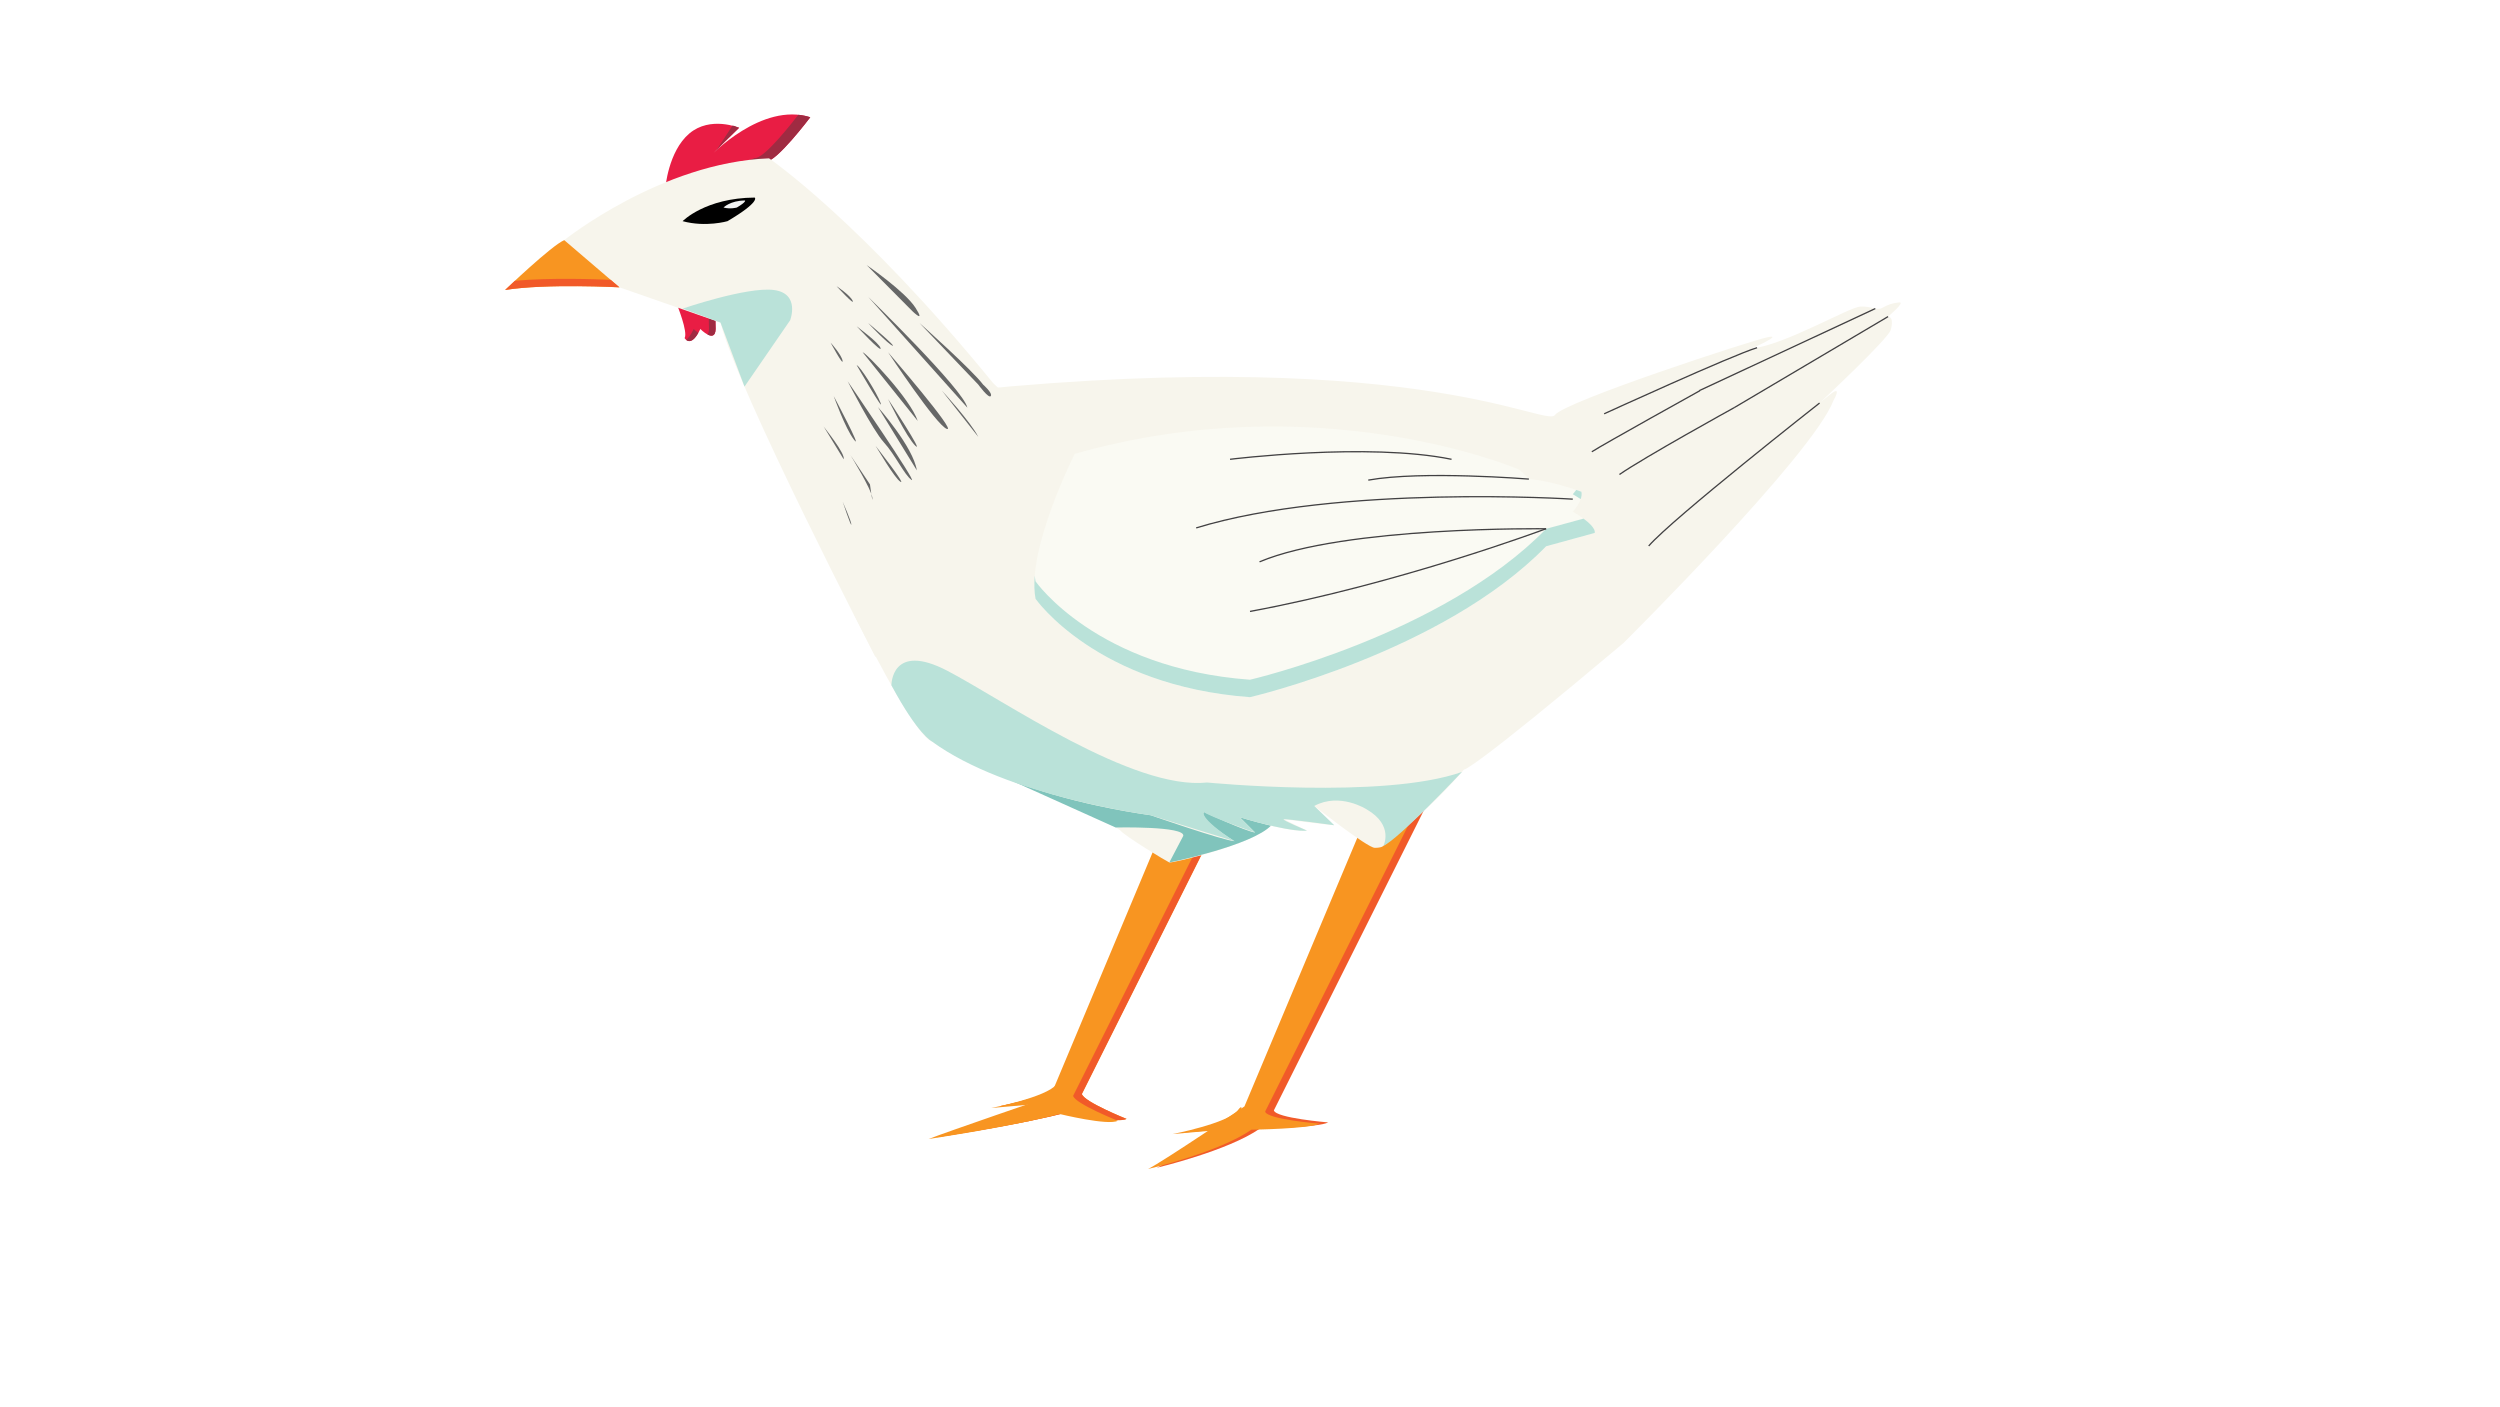
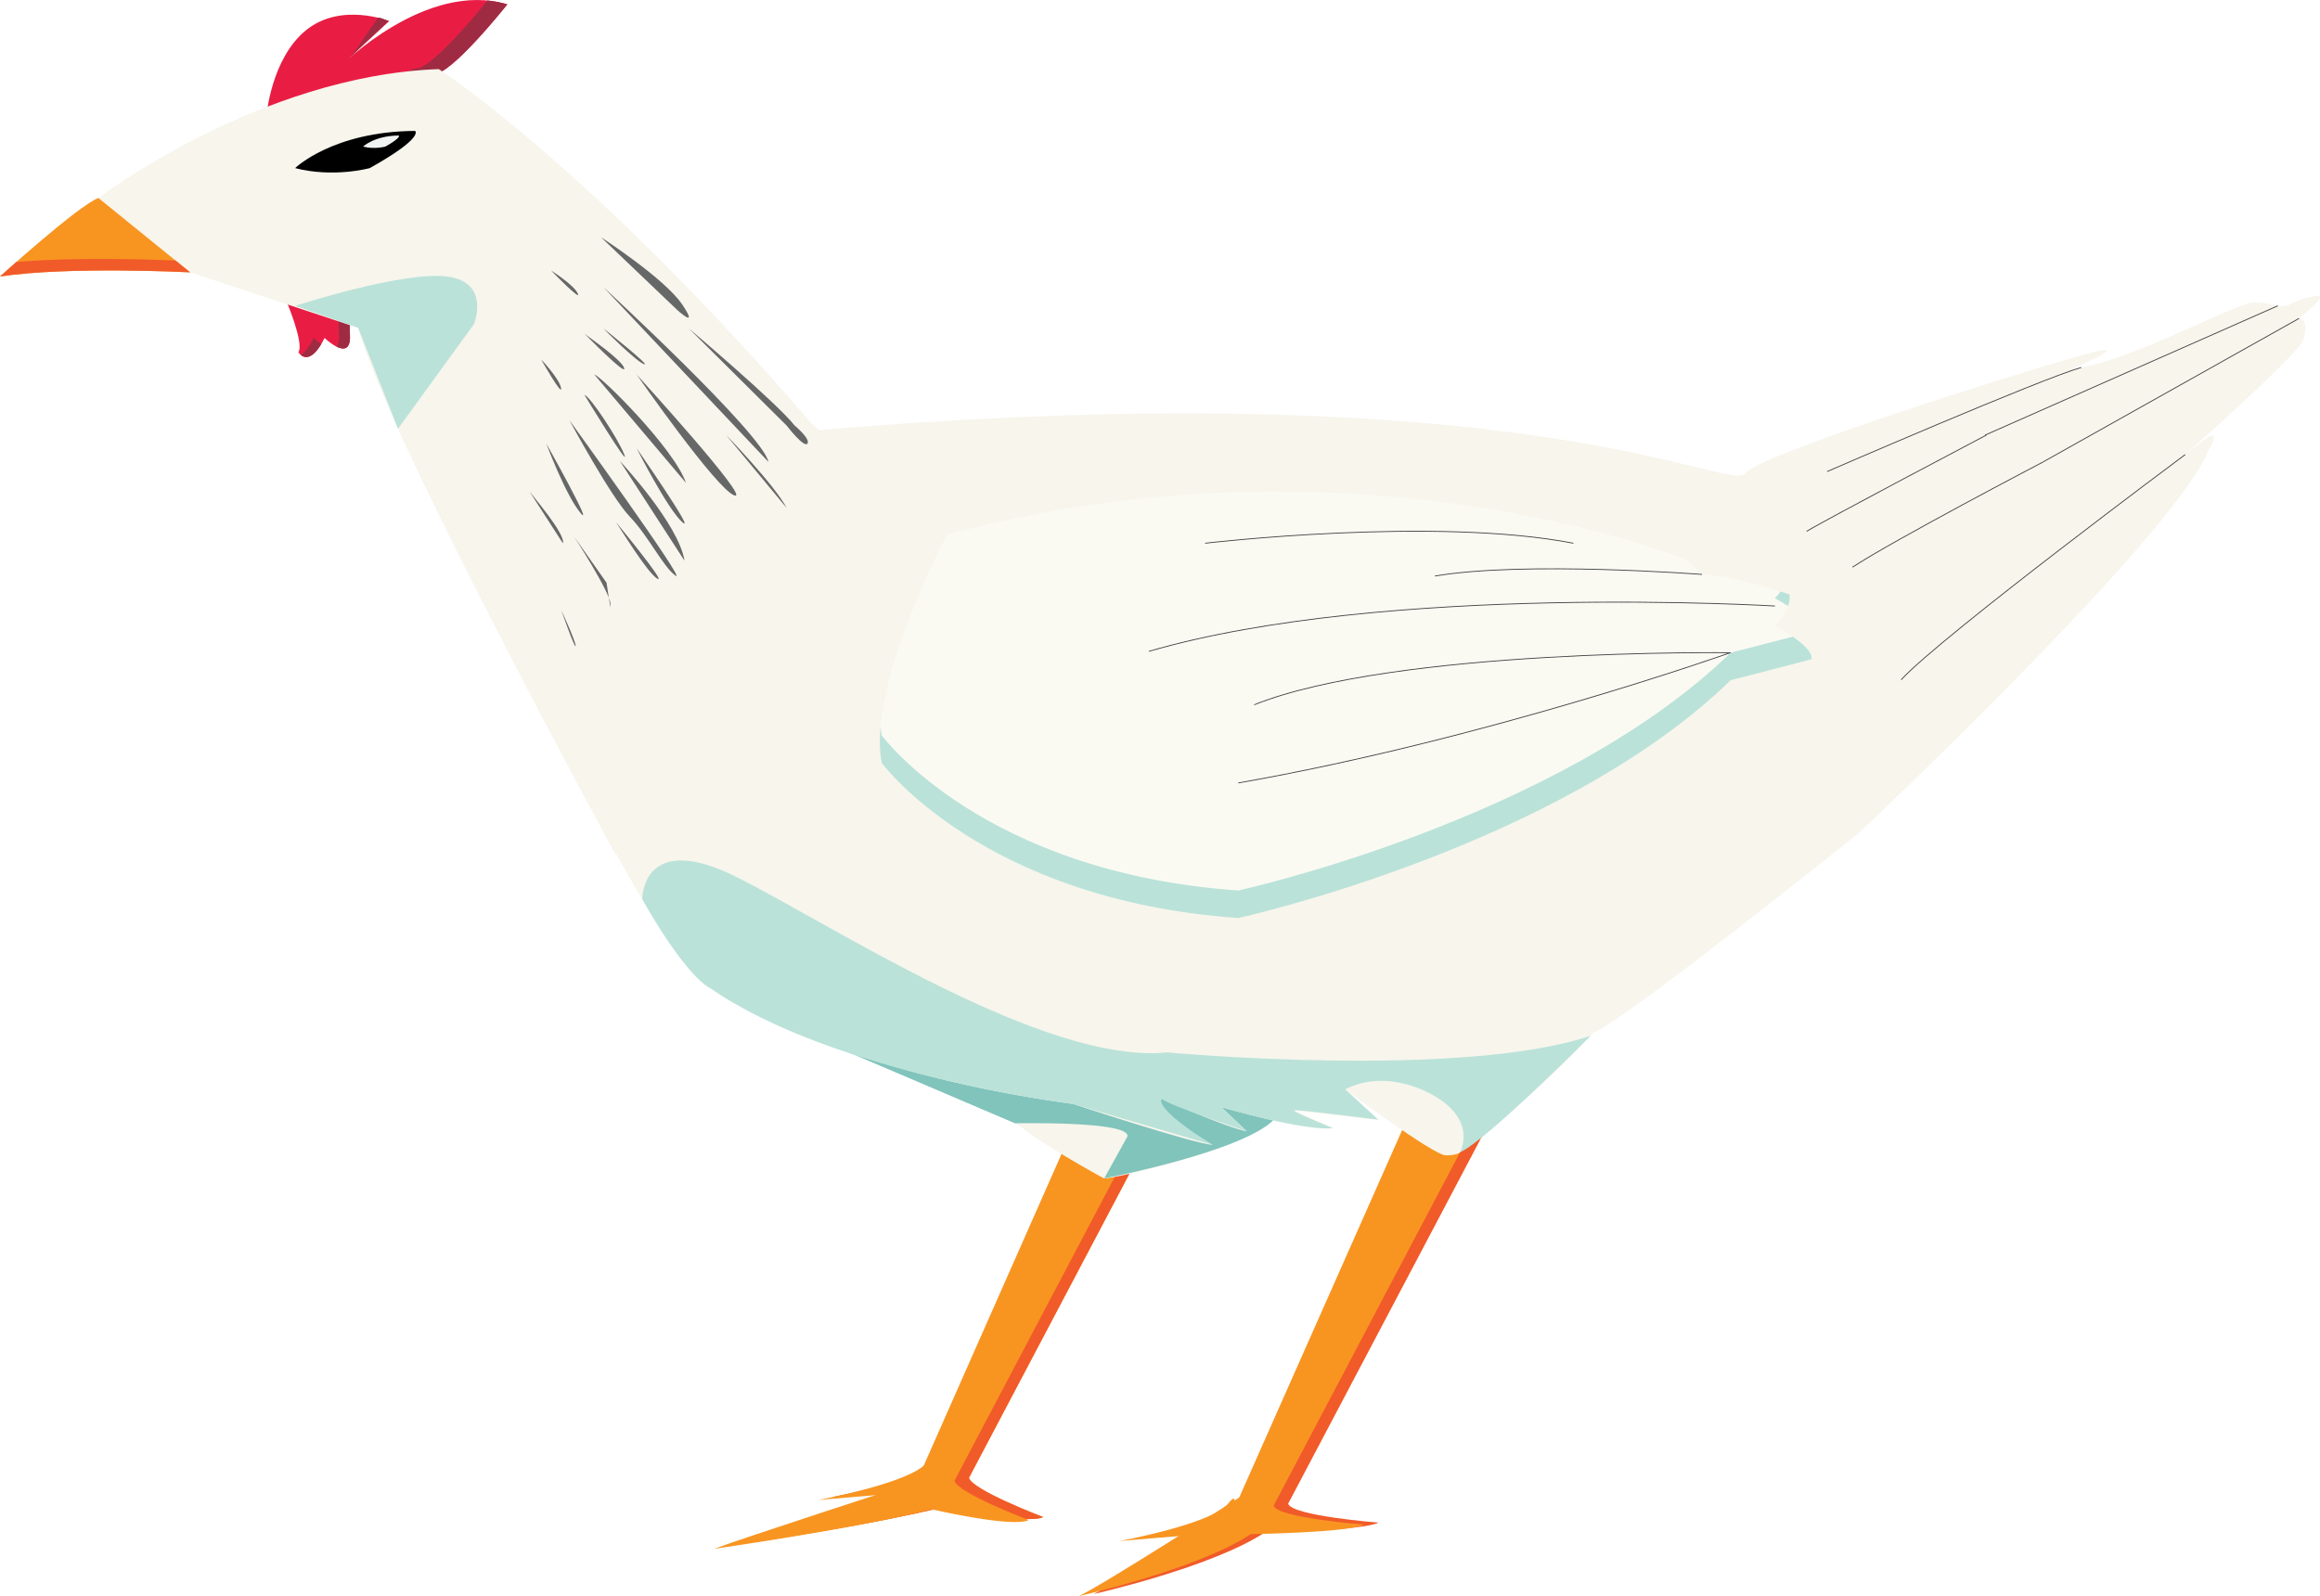
- <svg xmlns="http://www.w3.org/2000/svg" version="1.1" x="0px" y="0px" viewBox="0 0 3840 2160" style="enable-background:new 0 0 3840 2160;" xml:space="preserve">
-   <style type="text/css">
- 	.st0{fill:#F89521;}
- 	.st1{fill:#F15A29;}
- 	.st2{fill:#F7F5EC;}
- 	.st3{fill:#80C4BC;}
- 	.st4{fill:#BAE2D9;}
- 	.st5{fill:none;stroke:#414042;stroke-width:2;stroke-miterlimit:10;}
- 	.st6{fill:#E91D44;}
- 	.st7{fill:#9F2B42;}
- 	.st8{fill:#666767;}
- 	.st9{fill:#FAFAF3;}
- 	.st10{fill:#F1F2F2;}
- </style>
-   <g id="left_leg">
-     <g>
-       <g>
-         <path class="st0" d="M1535.97,1699.03c0,0,85.37-16.52,100.25-36.43c14.88-19.91-3.13,27.86-3.13,27.86L1535.97,1699.03z" />
-         <path class="st0" d="M1811.46,1240.5l-184.67,440.7c0,0-161.85,55.39-187.02,65.46c0,0,133.79-20.14,200.8-38.53     c0,0,75.23,18.43,89.8,10.48c0,0-65.96-26.38-68.61-38.3l272.89-545.78l-116.58,27.82L1811.46,1240.5z" />
+ <svg xmlns="http://www.w3.org/2000/svg" id="Layer_1" data-name="Layer 1" viewBox="0 0 5535.68 3808.54">
+   <defs>
+     <style>.cls-1{fill:#f89521;}.cls-2{fill:#f15a29;}.cls-3{fill:#f7f5ec;}.cls-4{fill:#80c4bc;}.cls-5{fill:#bae2d9;}.cls-6{fill:none;stroke:#414042;stroke-miterlimit:10;stroke-width:2px;}.cls-7{fill:#e91d44;}.cls-8{fill:#9f2b42;}.cls-9{fill:#666767;}.cls-10{fill:#fafaf3;}.cls-11{fill:#f1f2f2;}</style>
+   </defs>
+   <g id="_3_Year_1" data-name="3 Year 1">
+     <g id="left_leg" data-name="left leg">
+       <path class="cls-1" d="M2111.23,3713.94s220.45-40.41,258.89-89.15-8.07,68.18-8.07,68.18Z" transform="translate(-123.96 -141.69)" />
+       <path class="cls-1" d="M2822.65,2591.67l-476.9,1078.6s-417.92,135.56-483,160.22c0,0,345.48-49.29,518.56-94.29,0,0,194.26,45.11,231.89,25.66,0,0-170.34-64.55-177.19-93.74l704.71-1335.79-301,68.08Z" transform="translate(-123.96 -141.69)" />
+       <path class="cls-2" d="M2111.23,3713.94s220.45-40.41,258.89-89.15-8.07,68.18-8.07,68.18Z" transform="translate(-123.96 -141.69)" />
+       <path class="cls-2" d="M2822.65,2591.67l-476.9,1078.6s-417.92,135.56-483,160.22c0,0,345.48-49.29,518.56-94.29,0,0,194.26,45.11,231.89,25.66,0,0-170.34-64.55-177.19-93.74l704.71-1335.79-301,68.08Z" transform="translate(-123.96 -141.69)" />
+       <path class="cls-1" d="M2076.57,3721s220.44-40.4,258.89-89.15-8.08,68.19-8.08,68.19Z" transform="translate(-123.96 -141.69)" />
+       <path class="cls-1" d="M2788,2598.74l-476.89,1078.6s-417.93,135.56-483,160.23c0,0,345.49-49.3,518.56-94.3,0,0,194.26,45.11,231.89,25.67,0,0-170.33-64.56-177.18-93.74l704.7-1335.79-301,68.07Z" transform="translate(-123.96 -141.69)" />
+     </g>
+     <g id="right_leg" data-name="right  leg">
+       <path class="cls-2" d="M2830.09,3814.27s220.45-40.41,258.89-89.15-8.07,68.19-8.07,68.19Z" transform="translate(-123.96 -141.69)" />
+       <path class="cls-2" d="M3584.25,2653.3l-468.67,1057s-320.64,206.08-382.19,235.26c0,0,283-63.41,409.56-147.7,0,0,232.63-3.26,270.26-22.71,0,0-208.67-16.22-215.52-45.4L3902.4,2393.93l-301,68.07Z" transform="translate(-123.96 -141.69)" />
+       <path class="cls-1" d="M2795.42,3819s220.45-40.41,258.9-89.15-8.08,68.18-8.08,68.18Z" transform="translate(-123.96 -141.69)" />
+       <path class="cls-1" d="M3549.58,2658,3080.91,3715s-320.63,206.08-382.19,235.27c0,0,283-63.41,409.56-147.71,0,0,232.63-3.26,270.26-22.7,0,0-208.67-16.22-215.52-45.41l704.71-1335.79-301,68.08Z" transform="translate(-123.96 -141.69)" />
+     </g>
+     <g id="body">
+       <path id="left_thigh" data-name="left thigh" class="cls-3" d="M1997.12,2588.08s547.9,223.07,567.67,245.59,184,116.22,193.86,120,338.22-69.37,405.48-140.59,87-120,87-120-1054.05-185.19-1239.75-119.37C1993.16,2580.19,1997.12,2588.08,1997.12,2588.08Z" transform="translate(-123.96 -141.69)" />
+       <path class="cls-4" d="M2814.05,2853.67l-55.37,100S3089,2890.52,3164.17,2813,2624,2669.93,2624,2669.93l-626.86-81.85,548.75,234.15S2821.94,2816.19,2814.05,2853.67Z" transform="translate(-123.96 -141.69)" />
+       <path id="body-2" data-name="body" class="cls-3" d="M1769.94,1198.32l-261.38,823s234.71,454.93,308.56,477.41c0,0,279.56,197.45,867.67,277.45,0,0,287.49,95,332.3,97.48,0,0-145-82.48-121.33-110,0,0,163.52,72.48,203.08,77.48l-60.67-57.48s205.7,60,266.37,50l-92.3-42.48s182,22.48,200.45,22.48l-79.11-72.49s211,157.49,240,157.49,34.3-7.48,34.3-7.48,185.26-136.86,319.78-286.82c0,0,17.81,15,632.3-475.52,0,0,751.63-707.38,833.38-912.34,0,0,36.92-60-13.19-22.49s-42.18,32.49-42.18,32.49,274.29-242.45,282.18-275c0,0,15.82-47.48-10.55-50,0,0,72.33-56.89,43.07-53.33-27.26,3.33-41.33,7.48-66.81,20.81-21.3,11.15-42.19-7.48-87-5s-300.67,145-429.89,157.48c0,0,129.22-55,63.29-42.48s-807,242.45-843.93,292.45-580.23-281.22-2502.84-75C1710.82,1204.47,1769.94,1198.32,1769.94,1198.32Z" transform="translate(-123.96 -141.69)" />
+       <path class="cls-5" d="M1656.38,2287.55s-1.45-165,222.07-54.4S2614.27,2683.08,2909,2653.08c0,0,699.78,64.74,1010.53-39.82,0,0-249.67,251.63-311.63,277.89,0,0,42.85-76.85-65.93-136.85,0,0-106.41-65.48-208.34-13.11l79.12,72.48s-191.86-25-200.45-22.48,92.3,42.48,92.3,42.48-50.11,11.26-266.38-50l60.67,57.48s-188.56-62.48-203.07-77.48c0,0-23.75,19.37,121.33,110l-332.3-97.48s-571-70.59-867.67-277.45C1817.12,2498.74,1762.12,2474.45,1656.38,2287.55Z" transform="translate(-123.96 -141.69)" />
+       <path class="cls-6" d="M4483.48,1267s507.63-220.22,606.48-248.41" transform="translate(-123.96 -141.69)" />
+       <line class="cls-6" x1="5435.08" y1="729.67" x2="4736.63" y2="1038.26" />
+       <path class="cls-6" d="M4863.4,1180s-381.7,200.86-428.81,229.67" transform="translate(-123.96 -141.69)" />
+       <path class="cls-6" d="M5338,1226.47S4754.33,1661,4660.18,1763.88" transform="translate(-123.96 -141.69)" />
+       <line class="cls-6" x1="5485.64" y1="759.85" x2="4875.11" y2="1102.26" />
+       <path class="cls-6" d="M4999.07,1244s-357.45,186.89-454.93,251.19" transform="translate(-123.96 -141.69)" />
+     </g>
+     <g id="Layer_2" data-name="Layer 2">
+       <path class="cls-7" d="M759.56,419.13s11.15-138.07,94.89-205.59,198.15-21.48,198.15-21.48L938.15,298s203.74-204.08,396.3-145.78c0,0-136.74,171.85-175.82,165.7l-111.63,43Z" transform="translate(-123.96 -141.69)" />
+       <path class="cls-8" d="M1025.85,183.83l-65,94.45c22.52-25.52,39.56-39.15,90.85-87.11C1043.78,190.83,1036.11,183.54,1025.85,183.83Z" transform="translate(-123.96 -141.69)" />
+       <path class="cls-8" d="M1287.08,142.87c-19,23.52-137.34,168.11-173.22,162.48l-111.63,43L762.56,396.91c-2.3,13.74-3,22.19-3,22.19l287.49-58.3,111.63-43c39.07,6.14,175.81-165.71,175.81-165.71A243.39,243.39,0,0,0,1287.08,142.87Z" transform="translate(-123.96 -141.69)" />
+     </g>
+     <g id="head">
+       <path class="cls-7" d="M806.15,857.36s44,102.48,29.89,125c0,0,24.63,41.67,62.41-34.15,0,0,58.89,56.67,60.66,0l-1.74-72.48Z" transform="translate(-123.96 -141.69)" />
+       <path class="cls-8" d="M872.11,948.17C860.78,970.88,850.63,983.06,842,989c8.48,6.89,25.63,11.93,48.48-26.11A150.34,150.34,0,0,1,872.11,948.17Z" transform="translate(-123.96 -141.69)" />
+       <path class="cls-8" d="M957.37,875.69,806.15,857.36s.52,1.18,1.41,3.37l123.4,15,1.75,72.48c-.34,10.26-2.52,16.78-5.89,20.63,15.33,7.67,31.37,8.52,32.26-20.63Z" transform="translate(-123.96 -141.69)" />
+       <path id="head-2" data-name="head" class="cls-3" d="M358.7,614.06s385-292.45,812.3-307.45c0,0,364,235,888.79,844.86l171.41,155L1593,2181.26S1044.41,1176.44,978.48,924L577.63,791.51Z" transform="translate(-123.96 -141.69)" />
+       <path class="cls-1" d="M577.59,791.54s-290.11-15-453.63,10c0,0,184.59-167.48,234.71-187.48Z" transform="translate(-123.96 -141.69)" />
+       <path class="cls-2" d="M542.89,763.43c-51.41-2.22-238.6-9-380.19,3.59C139.48,787.47,124,801.54,124,801.54c163.52-25,453.63-10,453.63-10Z" transform="translate(-123.96 -141.69)" />
+       <g id="stripes">
+         <path class="cls-9" d="M1564,827.17S1943.75,1177.1,1957.6,1244Z" transform="translate(-123.96 -141.69)" />
+         <path class="cls-9" d="M1643.08,1035.58s191.86,275.26,233.41,288.38S1643.08,1035.58,1643.08,1035.58Z" transform="translate(-123.96 -141.69)" />
+         <path class="cls-9" d="M1564,925.58c2,2.82,79.11,79.71,96.93,85.3S1564,925.58,1564,925.58Z" transform="translate(-123.96 -141.69)" />
+         <path class="cls-9" d="M1558,707.8s152.3,98.74,193.85,160.6S1740,881.51,1740,881.51Z" transform="translate(-123.96 -141.69)" />
+         <path class="cls-9" d="M1542.19,1035.58C1558,1039,1732.08,1211.47,1760.75,1294Z" transform="translate(-123.96 -141.69)" />
+         <path class="cls-9" d="M1518.45,937.77c5.93,5.63,88.89,61.85,94.89,82.48S1518.45,937.77,1518.45,937.77Z" transform="translate(-123.96 -141.69)" />
+         <path class="cls-9" d="M1856.71,1180s114.75,117.75,144.41,174Z" transform="translate(-123.96 -141.69)" />
+         <path class="cls-9" d="M1767.68,925.58S1978,1103.36,2020.2,1157.36c0,0,38.22,31.63,30.33,42.89s-49.45-42.89-49.45-42.89Z" transform="translate(-123.96 -141.69)" />
+         <path class="cls-9" d="M1602.9,1241.58s140.44,150,154.29,238.08Z" transform="translate(-123.96 -141.69)" />
+         <path class="cls-9" d="M1427.49,1200.21s45.48,121.86,81.11,165S1427.49,1200.21,1427.49,1200.21Z" transform="translate(-123.96 -141.69)" />
+         <path class="cls-9" d="M1593.64,1387.7c5.92,7.48,75.15,121.85,98.89,135S1593.64,1387.7,1593.64,1387.7Z" transform="translate(-123.96 -141.69)" />
+         <path class="cls-9" d="M1482.67,1144.51s98.82,183.22,143.93,230,80.37,121.3,109.6,141.07S1482.67,1144.51,1482.67,1144.51Z" transform="translate(-123.96 -141.69)" />
+         <path class="cls-9" d="M1643.08,1211.47s73.19,144.34,108.78,176.23S1643.08,1211.47,1643.08,1211.47Z" transform="translate(-123.96 -141.69)" />
+         <path class="cls-9" d="M1518.45,1084c13.85,3.74,79.52,103.11,95.15,142.48S1518.45,1084,1518.45,1084Z" transform="translate(-123.96 -141.69)" />
+         <path class="cls-9" d="M1438.9,787.28s54,33.82,63.81,54.93S1438.9,787.28,1438.9,787.28Z" transform="translate(-123.96 -141.69)" />
+         <path class="cls-9" d="M1415.19,999.54s43.52,45.45,47.48,68.19S1415.19,999.54,1415.19,999.54Z" transform="translate(-123.96 -141.69)" />
+         <path class="cls-9" d="M1493.75,1422.18s85,130.81,87,160.81-9.49-50.63-9.49-50.63Z" transform="translate(-123.96 -141.69)" />
+         <path class="cls-9" d="M1463.19,1597.73s35.3,76,34.26,85.45S1463.19,1597.73,1463.19,1597.73Z" transform="translate(-123.96 -141.69)" />
+         <path class="cls-9" d="M1387.45,1314.66c2.56,4.55,86.85,101.74,79.56,123.37" transform="translate(-123.96 -141.69)" />
      </g>
-       <g>
-         <path class="st1" d="M1535.97,1699.03c0,0,85.37-16.52,100.25-36.43c14.88-19.91-3.13,27.86-3.13,27.86L1535.97,1699.03z" />
-         <path class="st1" d="M1811.46,1240.5l-184.67,440.7c0,0-161.85,55.39-187.02,65.46c0,0,133.79-20.14,200.8-38.53     c0,0,75.23,18.43,89.8,10.48c0,0-65.96-26.38-68.61-38.3l272.89-545.78l-116.58,27.82L1811.46,1240.5z" />
-       </g>
-       <g>
-         <path class="st0" d="M1522.54,1701.91c0,0,85.37-16.52,100.25-36.43c14.88-19.91-3.13,27.86-3.13,27.86L1522.54,1701.91z" />
-         <path class="st0" d="M1798.03,1243.37l-184.67,440.7c0,0-161.85,55.39-187.02,65.46c0,0,133.79-20.14,200.8-38.53     c0,0,75.23,18.43,89.8,10.48c0,0-65.96-26.38-68.61-38.3l272.89-545.78l-116.58,27.82L1798.03,1243.37z" />
+       <path class="cls-5" d="M828.78,871.43,978.48,924l95.12,240.74,181.11-249.41s41.22-101-65.08-113.82S828.78,871.43,828.78,871.43Z" transform="translate(-123.96 -141.69)" />
+     </g>
+     <g id="wing">
+       <path class="cls-10" d="M2383.61,1417.47s-192.52,359.93-155.6,544.9c0,0,240.34,327.44,850.71,369.93,0,0,763.34-167.49,1174.75-567.42,0,0,97.6-25,192.52-50,0,0,13.19-25-87-80,0,0,42.18-42.48,34.29-75,0,0-121.33-42.48-208.33-47.48,0,0-36.93-40-50.11-40C4134.81,1472.47,3348.87,1157.51,2383.61,1417.47Z" transform="translate(-123.96 -141.69)" />
+       <path class="cls-5" d="M4393.25,1560s-7.7-2.71-20.59-6.82a175.66,175.66,0,0,1-13.7,16.19c12,6.59,22.4,12.77,31.37,18.52C4393.81,1578.51,4395.44,1568.85,4393.25,1560Z" transform="translate(-123.96 -141.69)" />
+       <path class="cls-5" d="M4401.62,1660.92c-78.7,20.56-148.15,38.37-148.15,38.37-411.41,399.93-1174.75,567.41-1174.75,567.41C2468.35,2224.22,2228,1896.77,2228,1896.77c-1.37-6.85-2.37-14-3.14-21.25-2.71,31.4-2,60.88,3.14,86.88,0,0,240.34,327.45,850.71,369.93,0,0,763.34-167.48,1174.75-567.41,0,0,97.6-25,192.52-50C4446,1714.92,4455,1697.85,4401.62,1660.92Z" transform="translate(-123.96 -141.69)" />
+       <g id="wing_stripes" data-name="wing stripes">
+         <path class="cls-6" d="M4184.92,1512.44s-424.49-32.6-637.08,3.89" transform="translate(-123.96 -141.69)" />
+         <path class="cls-6" d="M4359,1587.85S3430.32,1531.62,2865.28,1696" transform="translate(-123.96 -141.69)" />
+         <path class="cls-6" d="M4253.47,1699.29s-798.89-10.78-1136.89,124.19" transform="translate(-123.96 -141.69)" />
+         <path class="cls-6" d="M4253,1699.11S3669,1906.55,3078.72,2010" transform="translate(-123.96 -141.69)" />
+         <path class="cls-6" d="M2999.54,1438s546-64.37,878.6,0" transform="translate(-123.96 -141.69)" />
      </g>
    </g>
-   </g>
-   <g id="right_leg">
-     <g>
-       <g>
-         <path class="st1" d="M1814.34,1740.03c0,0,85.37-16.52,100.25-36.43s-3.13,27.86-3.13,27.86L1814.34,1740.03z" />
-         <path class="st1" d="M2106.38,1265.67l-181.49,431.86c0,0-124.16,84.2-148,96.12c0,0,109.59-25.91,158.6-60.35     c0,0,90.08-1.32,104.65-9.27c0,0-80.81-6.62-83.46-18.55l272.89-545.78L2113,1187.51L2106.38,1265.67z" />
-       </g>
-       <g>
-         <path class="st0" d="M1800.91,1741.95c0,0,85.37-16.52,100.25-36.43c14.88-19.91-3.13,27.86-3.13,27.86L1800.91,1741.95z" />
-         <path class="st0" d="M2092.95,1267.59l-181.49,431.86c0,0-124.16,84.2-148,96.12c0,0,109.59-25.91,158.6-60.35     c0,0,90.08-1.32,104.65-9.27c0,0-80.81-6.62-83.46-18.55l272.89-545.78l-116.58,27.82L2092.95,1267.59z" />
-       </g>
-     </g>
-   </g>
-   <g id="body_1_">
-     <g>
-       <g>
-         <path id="left_thigh" class="st2" d="M1501.17,1175.38c0,0,212.17,91.15,219.83,100.34s71.23,47.49,75.06,49.02     c3.83,1.53,130.98-28.34,157.02-57.45c26.04-29.11,33.7-49.02,33.7-49.02s-408.17-75.66-480.09-48.77     C1499.64,1172.15,1501.17,1175.38,1501.17,1175.38z" />
-         <path class="st3" d="M1817.51,1283.89l-21.45,40.85c0,0,127.91-25.79,157.02-57.45c29.11-31.66-209.18-58.47-209.18-58.47     l-242.74-33.45l212.49,95.66C1713.66,1271.05,1820.57,1268.57,1817.51,1283.89z" />
-       </g>
-       <g>
-         <path id="body" class="st2" d="M1413.19,607.54l-101.21,336.27c0,0,90.89,185.87,119.49,195.06c0,0,108.26,80.68,336,113.36     c0,0,111.32,38.81,128.68,39.83c0,0-56.17-33.7-46.98-44.94c0,0,63.32,29.62,78.64,31.66l-23.49-23.49     c0,0,79.66,24.51,103.15,20.43l-35.74-17.36c0,0,70.47,9.19,77.62,9.19l-30.64-29.62c0,0,81.7,64.34,92.94,64.34     c11.23,0,13.28-3.06,13.28-3.06s71.74-55.91,123.83-117.19c0,0,6.89,6.13,244.85-194.3c0,0,291.06-289.02,322.72-372.77     c0,0,14.3-24.51-5.11-9.19c-19.4,15.32-16.34,13.28-16.34,13.28s106.21-99.06,109.28-112.34c0,0,6.13-19.4-4.09-20.43     c0,0,28.01-23.25,16.68-21.79c-10.55,1.36-16,3.06-25.87,8.51c-8.24,4.55-16.34-3.06-33.7-2.04     c-17.36,1.02-116.43,59.23-166.47,64.34c0,0,50.04-22.47,24.51-17.36c-25.53,5.11-312.51,99.06-326.81,119.49     s-224.68-114.91-969.19-30.64C1390.3,610.06,1413.19,607.54,1413.19,607.54z" />
-         <path class="st4" d="M1369.22,1052.59c0,0-0.56-67.42,85.99-22.23c86.55,45.19,284.94,183.83,399.06,171.57     c0,0,270.98,26.46,391.32-16.26c0,0-96.68,102.81-120.68,113.54c0,0,16.6-31.4-25.53-55.91c0,0-41.21-26.76-80.68-5.36     l30.64,29.62c0,0-74.3-10.21-77.62-9.19c-3.32,1.02,35.74,17.36,35.74,17.36s-19.4,4.6-103.15-20.43l23.49,23.49     c0,0-73.02-25.53-78.64-31.66c0,0-9.19,7.91,46.98,44.94l-128.68-39.83c0,0-221.11-28.85-336-113.36     C1431.47,1138.87,1410.16,1128.95,1369.22,1052.59z" />
-       </g>
-       <g>
-         <path class="st5" d="M2463.98,635.59c0,0,196.57-89.98,234.86-101.5" />
-         <line class="st5" x1="2880.48" y1="473.96" x2="2610.02" y2="600.04" />
-         <path class="st5" d="M2611.11,600.04c0,0-147.82,82.06-166.06,93.84" />
-         <path class="st5" d="M2794.87,619.04c0,0-226.01,177.52-262.47,219.57" />
-         <line class="st5" x1="2900.06" y1="486.28" x2="2663.64" y2="626.19" />
-         <path class="st5" d="M2663.64,626.19c0,0-138.42,76.36-176.17,102.64" />
-       </g>
-     </g>
-   </g>
-   <g id="red">
-     <g>
-       <path class="st6" d="M1021.94,289.17c0,0,4.32-56.42,36.75-84.01c32.42-27.58,76.73-8.78,76.73-8.78l-44.31,43.26    c0,0,78.9-83.38,153.47-59.56c0,0-52.96,70.21-68.09,67.71l-43.23,17.55L1021.94,289.17z" />
-       <path class="st7" d="M1125.05,193.04l-25.16,38.6c8.71-10.43,15.32-16,35.18-35.59C1131.99,195.9,1129.03,192.92,1125.05,193.04z" />
-       <path class="st7" d="M1226.21,176.3c-7.35,9.61-53.18,68.69-67.09,66.39l-43.23,17.55l-92.8,19.86c-0.89,5.61-1.15,9.07-1.15,9.07    l111.32-23.82l43.23-17.55c15.13,2.51,68.09-67.71,68.09-67.71C1238.47,178.14,1232.33,176.92,1226.21,176.3z" />
-     </g>
-   </g>
-   <g id="head_1_">
-     <g>
-       <g>
-         <path class="st6" d="M1039.98,468.23c0,0,17.02,41.87,11.57,51.06c0,0,9.53,17.02,24.17-13.96c0,0,22.81,23.15,23.49,0     l-0.68-29.62L1039.98,468.23z" />
-         <g>
-           <path class="st7" d="M1065.51,505.34c-4.39,9.28-8.31,14.25-11.66,16.66c3.29,2.81,9.93,4.87,18.77-10.66      C1068.64,508.52,1065.51,505.34,1065.51,505.34z" />
-           <path class="st7" d="M1098.53,475.72l-58.55-7.49c0,0,0.2,0.49,0.55,1.38l47.79,6.11l0.68,29.62c-0.12,4.19-0.97,6.86-2.28,8.43      c5.94,3.14,12.14,3.48,12.49-8.43L1098.53,475.72z" />
-         </g>
-       </g>
-       <g>
-         <path id="head" class="st2" d="M866.7,368.83c0,0,149.11-119.49,314.55-125.62c0,0,140.94,96,344.17,345.19l66.38,63.32     l-247.15,357.45c0,0-212.43-410.55-237.96-513.7l-155.23-54.13L866.7,368.83z" />
-         <g>
-           <path class="st0" d="M951.47,441.34c0,0-112.34-6.13-175.66,4.09c0,0,71.49-68.43,90.89-76.6L951.47,441.34z" />
-           <path class="st1" d="M938.03,429.85c-19.91-0.91-92.39-3.68-147.22,1.47c-9,8.36-15,14.11-15,14.11      c63.32-10.21,175.66-4.09,175.66-4.09L938.03,429.85z" />
-         </g>
-         <g id="stripes">
-           <path class="st8" d="M1333.43,455.89c0,0,147.06,142.98,152.43,170.3L1333.43,455.89z" />
-           <path class="st8" d="M1364.06,541.04c0,0,74.3,112.47,90.38,117.83C1470.53,664.23,1364.06,541.04,1364.06,541.04z" />
-           <path class="st8" d="M1333.43,496.1c0.77,1.16,30.64,32.56,37.53,34.86C1377.85,533.26,1333.43,496.1,1333.43,496.1z" />
-           <path class="st8" d="M1331.13,407.13c0,0,58.98,40.34,75.06,65.62c16.09,25.28-4.6,5.36-4.6,5.36L1331.13,407.13z" />
-           <path class="st8" d="M1325,541.04c6.13,1.4,73.53,71.87,84.64,105.57L1325,541.04z" />
-           <path class="st8" d="M1315.81,501.09c2.3,2.3,34.43,25.28,36.75,33.7S1315.81,501.09,1315.81,501.09z" />
-           <path class="st8" d="M1446.79,600.04c0,0,44.43,48.11,55.91,71.09L1446.79,600.04z" />
-           <path class="st8" d="M1412.32,496.1c0,0,81.45,72.64,97.79,94.7c0,0,14.81,12.92,11.74,17.52s-19.15-17.52-19.15-17.52      L1412.32,496.1z" />
-           <path class="st8" d="M1348.5,625.21c0,0,54.38,61.28,59.74,97.28L1348.5,625.21z" />
-           <path class="st8" d="M1280.57,608.32c0,0,17.62,49.79,31.4,67.4C1325.77,693.34,1280.57,608.32,1280.57,608.32z" />
-           <path class="st8" d="M1344.91,684.91c2.3,3.06,29.11,49.79,38.3,55.15S1344.91,684.91,1344.91,684.91z" />
-           <path class="st8" d="M1301.95,585.55c0,0,38.27,74.87,55.73,93.99c17.47,19.12,31.12,49.55,42.43,57.64      C1411.43,745.26,1301.95,585.55,1301.95,585.55z" />
-           <path class="st8" d="M1364.06,612.91c0,0,28.34,58.98,42.13,72C1419.98,697.94,1364.06,612.91,1364.06,612.91z" />
-           <path class="st8" d="M1315.81,560.83c5.36,1.53,30.8,42.13,36.85,58.21C1358.7,635.13,1315.81,560.83,1315.81,560.83z" />
-           <path class="st8" d="M1285,439.6c0,0,20.93,13.82,24.71,22.44C1313.5,470.67,1285,439.6,1285,439.6z" />
-           <path class="st8" d="M1275.82,526.32c0,0,16.85,18.57,18.38,27.86C1295.74,563.48,1275.82,526.32,1275.82,526.32z" />
-           <path class="st8" d="M1306.23,699c0,0,32.94,53.45,33.7,65.7s-3.67-20.68-3.67-20.68L1306.23,699z" />
-           <path class="st8" d="M1294.4,770.73c0,0,13.68,31.03,13.27,34.92S1294.4,770.73,1294.4,770.73z" />
-           <path class="st8" d="M1265.08,655.07c0.99,1.86,33.64,41.56,30.81,50.41" />
-         </g>
-         <path class="st4" d="M1048.74,473.98l57.96,21.49l36.84,98.36l70.13-101.9c0,0,15.97-41.29-25.2-46.51     S1048.74,473.98,1048.74,473.98z" />
-       </g>
-     </g>
-   </g>
-   <g id="wing">
-     <g>
-       <g>
-         <path class="st9" d="M1650.83,697.09c0,0-74.55,147.06-60.26,222.64c0,0,93.06,133.79,329.43,151.15     c0,0,295.6-68.43,454.91-231.83c0,0,37.79-10.21,74.55-20.43c0,0,5.11-10.21-33.7-32.68c0,0,16.34-17.36,13.28-30.64     c0,0-46.98-17.36-80.68-19.4c0,0-14.3-16.34-19.4-16.34C2328.96,719.55,2024.62,590.87,1650.83,697.09z" />
-         <g>
-           <path class="st4" d="M2429.04,755.3c0,0-2.98-1.1-7.97-2.78c-2.84,3.98-5.3,6.61-5.3,6.61c4.66,2.7,8.68,5.21,12.15,7.56      C2429.26,762.88,2429.88,758.94,2429.04,755.3z" />
-           <path class="st4" d="M2432.29,796.56c-30.48,8.4-57.38,15.67-57.38,15.67C2215.6,975.64,1920,1044.06,1920,1044.06      c-236.36-17.36-329.43-151.15-329.43-151.15c-0.53-2.8-0.92-5.7-1.22-8.69c-1.05,12.84-0.79,24.87,1.22,35.49      c0,0,93.06,133.79,329.43,151.15c0,0,295.6-68.43,454.92-231.83c0,0,37.79-10.21,74.55-20.43      C2449.47,818.62,2452.95,811.65,2432.29,796.56z" />
-         </g>
-       </g>
-       <g id="wing_stripes">
-         <path class="st5" d="M2348.36,735.89c0,0-164.37-13.32-246.7,1.58" />
-         <path class="st5" d="M2415.77,766.69c0,0-359.6-22.98-578.42,44.18" />
-         <path class="st5" d="M2374.92,812.23c0,0-309.37-4.4-440.26,50.74" />
-         <path class="st5" d="M2374.71,812.15c0,0-226.14,84.76-454.71,127.01" />
-         <path class="st5" d="M1889.34,705.49c0,0,211.42-26.31,340.23,0" />
-       </g>
-     </g>
-   </g>
-   <g id="eys">
-     <g>
-       <path d="M1048.49,339.72c0,0,34.72-35.74,110.81-36.26c0,0,9.19,6.13-41.87,36.26C1117.43,339.72,1084.23,349.43,1048.49,339.72z" />
-       <path class="st10" d="M1111.3,318.75c0,0,10.34-10.65,33-10.8c0,0,2.74,1.82-12.47,10.8    C1131.83,318.75,1121.94,321.64,1111.3,318.75z" />
+     <g id="eye">
+       <path d="M828.15,542.84s89.67-87.49,286.15-88.74c0,0,23.74,15-108.11,88.74C1006.15,542.84,920.45,566.58,828.15,542.84Z" transform="translate(-123.96 -141.69)" />
+       <path class="cls-11" d="M990.34,491.5s26.7-26,85.22-26.4c0,0,7.07,4.48-32.19,26.4C1043.34,491.5,1017.82,498.58,990.34,491.5Z" transform="translate(-123.96 -141.69)" />
    </g>
  </g>
</svg>
